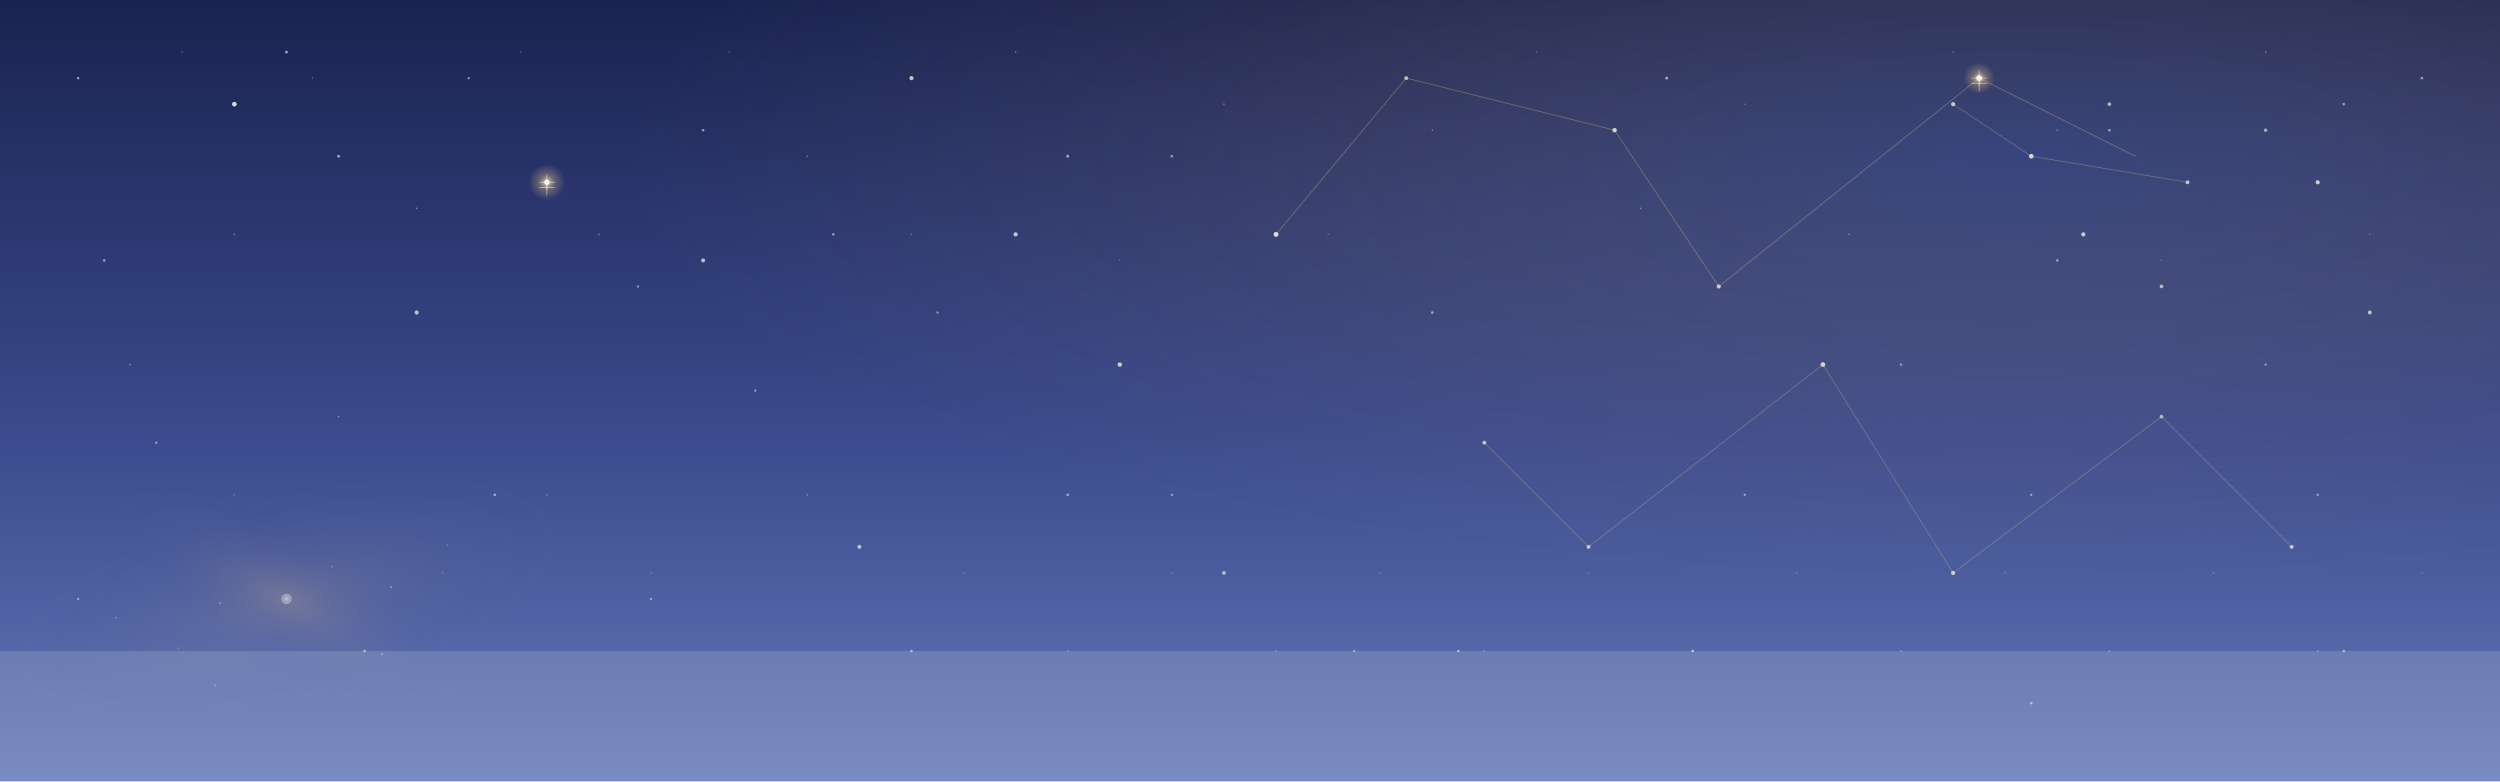
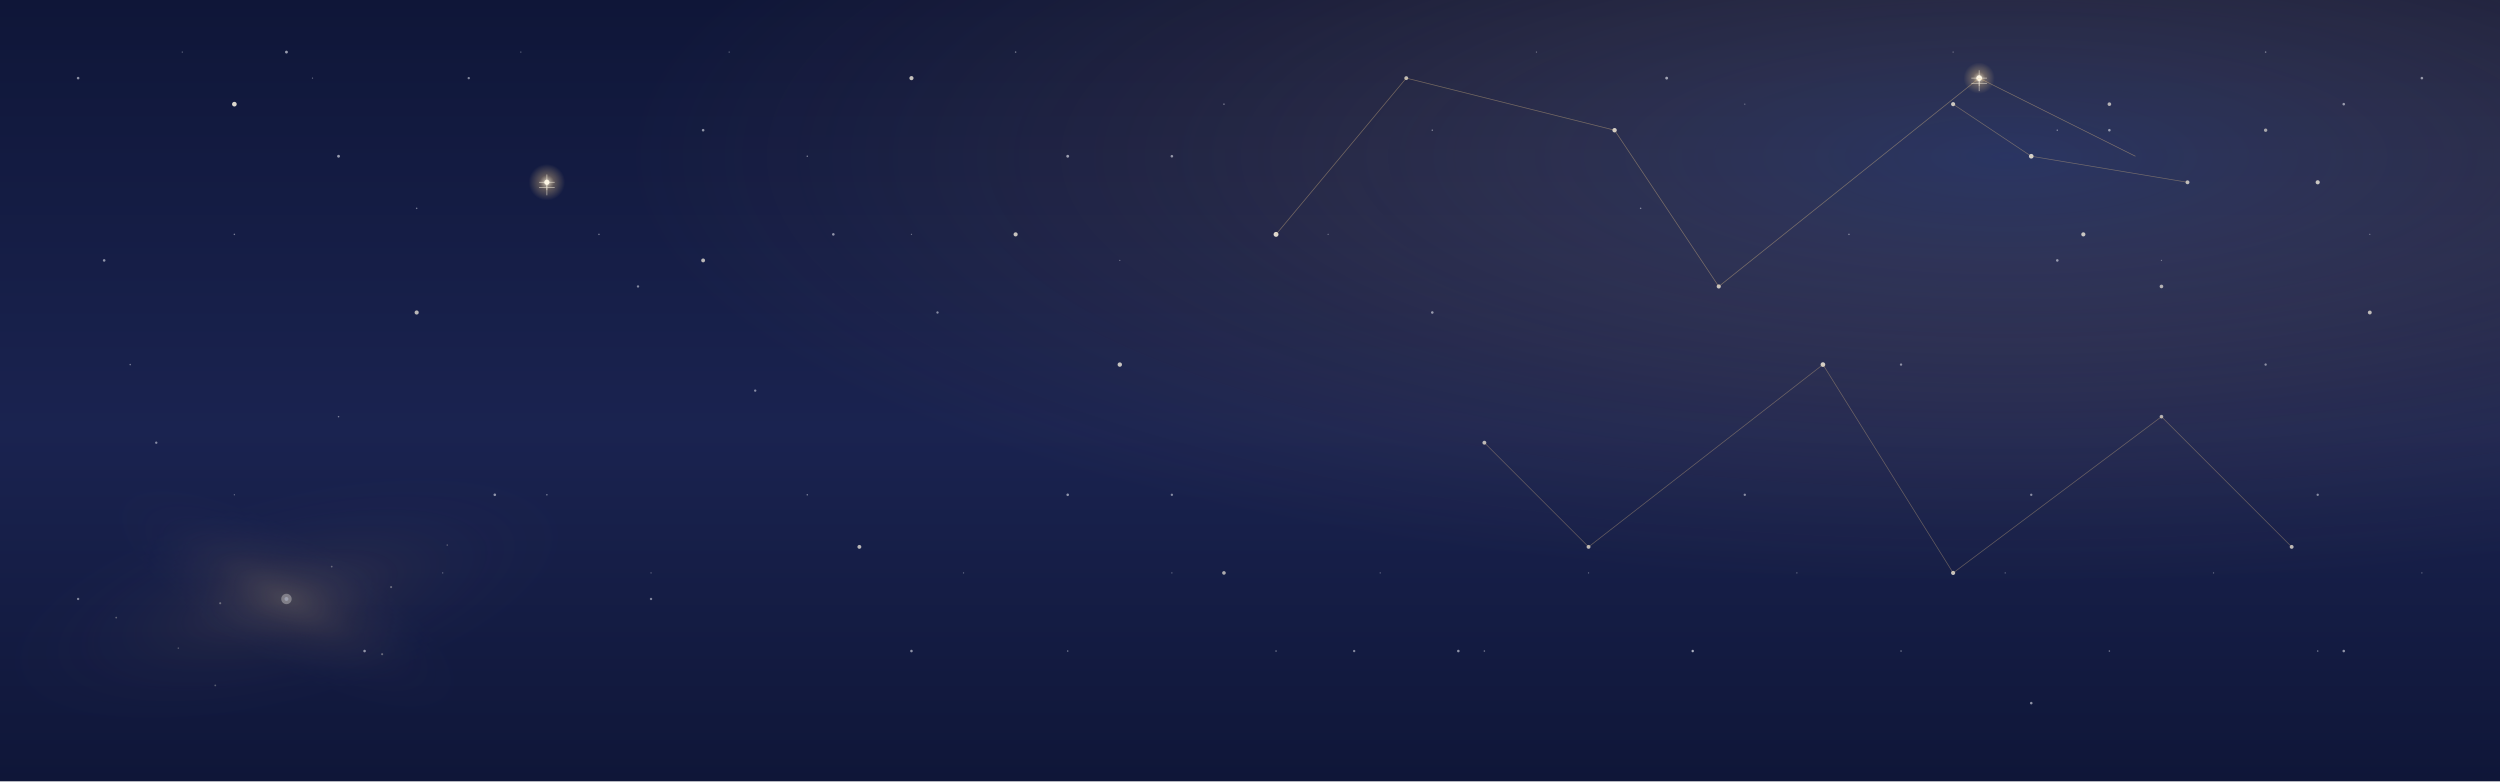
<svg xmlns="http://www.w3.org/2000/svg" viewBox="0 0 1920 600" preserveAspectRatio="xMidYMid slice">
  <defs>
    <linearGradient id="page-sky" x1="0%" y1="0%" x2="0%" y2="100%">
-       <stop offset="0%" stop-color="#1a2350" />
-       <stop offset="55%" stop-color="#3a4a8c" />
-       <stop offset="100%" stop-color="#6478b8" />
+       <stop offset="0%" stop-color="#0f1638" />
+       <stop offset="55%" stop-color="#1a2350" />
+       <stop offset="100%" stop-color="#0f1638" />
    </linearGradient>
    <radialGradient id="page-glow" cx="80%" cy="20%" r="55%">
      <stop offset="0%" stop-color="#6478b8" stop-opacity="0.28" />
      <stop offset="60%" stop-color="#d4a574" stop-opacity="0.08" />
      <stop offset="100%" stop-color="#d4a574" stop-opacity="0" />
    </radialGradient>
    <radialGradient id="page-galaxy" cx="50%" cy="50%" r="50%">
      <stop offset="0%" stop-color="#e6c285" stop-opacity="0.22" />
      <stop offset="40%" stop-color="#d4a574" stop-opacity="0.08" />
      <stop offset="100%" stop-color="#3a4a8c" stop-opacity="0" />
    </radialGradient>
    <radialGradient id="page-star-glow" cx="50%" cy="50%" r="50%">
      <stop offset="0%" stop-color="#fff8e6" stop-opacity="0.85" />
      <stop offset="40%" stop-color="#e6c285" stop-opacity="0.35" />
      <stop offset="100%" stop-color="#e6c285" stop-opacity="0" />
    </radialGradient>
  </defs>
  <rect width="1920" height="600" fill="url(#page-sky)" />
  <rect width="1920" height="600" fill="url(#page-glow)" />
  <g transform="translate(220, 460) rotate(-15)" opacity="0.6">
    <ellipse cx="0" cy="0" rx="220" ry="80" fill="url(#page-galaxy)" />
    <ellipse cx="0" cy="0" rx="150" ry="50" fill="url(#page-galaxy)" transform="rotate(45)" />
    <circle cx="0" cy="0" r="4" fill="#fff8e6" opacity="0.65" />
    <circle cx="0" cy="0" r="1.5" fill="#ffffff" opacity="0.9" />
    <circle cx="-130" cy="-20" r="0.7" fill="#fff8e6" opacity="0.55" />
    <circle cx="-90" cy="15" r="0.6" fill="#fff8e6" opacity="0.5" />
    <circle cx="-50" cy="-10" r="0.8" fill="#fff8e6" opacity="0.6" />
    <circle cx="40" cy="-15" r="0.7" fill="#fff8e6" opacity="0.55" />
    <circle cx="80" cy="12" r="0.8" fill="#fff8e6" opacity="0.6" />
    <circle cx="130" cy="-8" r="0.6" fill="#fff8e6" opacity="0.5" />
    <circle cx="-70" cy="50" r="0.7" fill="#fff8e6" opacity="0.5" />
    <circle cx="60" cy="60" r="0.8" fill="#fff8e6" opacity="0.6" />
  </g>
  <g fill="#fff8e6">
    <circle cx="1500" cy="80" r="1.6" opacity="0.75" />
    <circle cx="1560" cy="120" r="1.8" opacity="0.8" />
    <circle cx="1620" cy="80" r="1.4" opacity="0.65" />
    <circle cx="1680" cy="140" r="1.5" opacity="0.7" />
    <circle cx="1740" cy="100" r="1.3" opacity="0.6" />
    <circle cx="1600" cy="180" r="1.6" opacity="0.75" />
    <circle cx="1660" cy="220" r="1.4" opacity="0.65" />
  </g>
  <g stroke="#e6c285" stroke-width="0.5" opacity="0.4" fill="none">
    <line x1="1500" y1="80" x2="1560" y2="120" />
    <line x1="1560" y1="120" x2="1680" y2="140" />
  </g>
  <g>
    <circle cx="420" cy="140" r="14" fill="url(#page-star-glow)" />
    <circle cx="420" cy="140" r="2.0" fill="#fff8e6" opacity="0.95" />
    <line x1="420" y1="134" x2="420" y2="146" stroke="#fff8e6" stroke-width="0.6" opacity="0.6" />
    <line x1="414" y1="140" x2="426" y2="140" stroke="#fff8e6" stroke-width="0.6" opacity="0.6" />
    <circle cx="1520" cy="60" r="12" fill="url(#page-star-glow)" />
    <circle cx="1520" cy="60" r="2.2" fill="#fff8e6" opacity="0.95" />
    <line x1="1520" y1="54" x2="1520" y2="66" stroke="#fff8e6" stroke-width="0.6" opacity="0.6" />
    <line x1="1514" y1="60" x2="1526" y2="60" stroke="#fff8e6" stroke-width="0.6" opacity="0.6" />
  </g>
  <g fill="#fff8e6">
    <circle cx="180" cy="80" r="1.8" opacity="0.85" />
    <circle cx="700" cy="60" r="1.6" opacity="0.75" />
    <circle cx="980" cy="180" r="1.9" opacity="0.85" />
    <circle cx="1240" cy="100" r="1.7" opacity="0.8" />
    <circle cx="1780" cy="140" r="1.6" opacity="0.75" />
    <circle cx="320" cy="240" r="1.6" opacity="0.7" />
    <circle cx="860" cy="280" r="1.7" opacity="0.75" />
    <circle cx="1140" cy="340" r="1.5" opacity="0.7" />
    <circle cx="1400" cy="280" r="1.8" opacity="0.8" />
    <circle cx="1660" cy="320" r="1.4" opacity="0.65" />
    <circle cx="540" cy="200" r="1.5" opacity="0.7" />
    <circle cx="780" cy="180" r="1.6" opacity="0.75" />
    <circle cx="1080" cy="60" r="1.5" opacity="0.7" />
    <circle cx="1320" cy="220" r="1.6" opacity="0.75" />
    <circle cx="1820" cy="240" r="1.5" opacity="0.7" />
    <circle cx="660" cy="420" r="1.5" opacity="0.7" />
    <circle cx="940" cy="440" r="1.4" opacity="0.65" />
    <circle cx="1220" cy="420" r="1.5" opacity="0.7" />
    <circle cx="1500" cy="440" r="1.6" opacity="0.75" />
    <circle cx="1760" cy="420" r="1.5" opacity="0.7" />
  </g>
  <g fill="#f4f5fb">
    <circle cx="80" cy="200" r="1.0" opacity="0.55" />
    <circle cx="260" cy="120" r="1.1" opacity="0.6" />
    <circle cx="490" cy="220" r="0.9" opacity="0.5" />
    <circle cx="640" cy="180" r="1.0" opacity="0.55" />
    <circle cx="820" cy="120" r="1.1" opacity="0.6" />
    <circle cx="900" cy="120" r="1.0" opacity="0.55" />
    <circle cx="1280" cy="60" r="1.1" opacity="0.6" />
    <circle cx="1580" cy="200" r="1.0" opacity="0.55" />
    <circle cx="1800" cy="80" r="1.0" opacity="0.55" />
    <circle cx="120" cy="340" r="0.9" opacity="0.5" />
    <circle cx="380" cy="380" r="1.0" opacity="0.55" />
    <circle cx="580" cy="300" r="0.9" opacity="0.5" />
    <circle cx="820" cy="380" r="1.0" opacity="0.55" />
    <circle cx="1040" cy="500" r="0.9" opacity="0.5" />
    <circle cx="1300" cy="500" r="1.0" opacity="0.55" />
    <circle cx="1560" cy="380" r="0.9" opacity="0.5" />
    <circle cx="1800" cy="500" r="1.0" opacity="0.55" />
    <circle cx="60" cy="60" r="1.0" opacity="0.55" />
    <circle cx="220" cy="40" r="1.1" opacity="0.6" />
    <circle cx="360" cy="60" r="0.9" opacity="0.5" />
    <circle cx="540" cy="100" r="1.0" opacity="0.55" />
    <circle cx="720" cy="240" r="0.9" opacity="0.5" />
    <circle cx="1100" cy="240" r="1.0" opacity="0.55" />
    <circle cx="1460" cy="280" r="0.9" opacity="0.5" />
    <circle cx="1620" cy="100" r="1.0" opacity="0.55" />
    <circle cx="1740" cy="280" r="0.9" opacity="0.5" />
    <circle cx="1860" cy="60" r="1.0" opacity="0.55" />
    <circle cx="60" cy="460" r="0.9" opacity="0.5" />
    <circle cx="280" cy="500" r="1.0" opacity="0.55" />
    <circle cx="500" cy="460" r="0.9" opacity="0.5" />
    <circle cx="700" cy="500" r="1.0" opacity="0.55" />
    <circle cx="900" cy="380" r="0.9" opacity="0.5" />
    <circle cx="1120" cy="500" r="1.0" opacity="0.55" />
    <circle cx="1340" cy="380" r="0.9" opacity="0.5" />
    <circle cx="1560" cy="540" r="1.0" opacity="0.55" />
    <circle cx="1780" cy="380" r="0.9" opacity="0.5" />
  </g>
  <g fill="#f4f5fb">
    <circle cx="140" cy="40" r="0.5" opacity="0.4" />
    <circle cx="180" cy="180" r="0.6" opacity="0.45" />
    <circle cx="240" cy="60" r="0.5" opacity="0.4" />
    <circle cx="320" cy="160" r="0.6" opacity="0.45" />
    <circle cx="400" cy="40" r="0.5" opacity="0.4" />
    <circle cx="460" cy="180" r="0.6" opacity="0.45" />
    <circle cx="560" cy="40" r="0.5" opacity="0.4" />
    <circle cx="620" cy="120" r="0.6" opacity="0.45" />
    <circle cx="700" cy="180" r="0.5" opacity="0.4" />
    <circle cx="780" cy="40" r="0.6" opacity="0.45" />
    <circle cx="860" cy="200" r="0.5" opacity="0.4" />
    <circle cx="940" cy="80" r="0.6" opacity="0.45" />
    <circle cx="1020" cy="180" r="0.5" opacity="0.4" />
    <circle cx="1100" cy="100" r="0.6" opacity="0.45" />
    <circle cx="1180" cy="40" r="0.5" opacity="0.4" />
    <circle cx="1260" cy="160" r="0.6" opacity="0.45" />
    <circle cx="1340" cy="80" r="0.5" opacity="0.4" />
    <circle cx="1420" cy="180" r="0.6" opacity="0.45" />
    <circle cx="1500" cy="40" r="0.5" opacity="0.4" />
    <circle cx="1580" cy="100" r="0.6" opacity="0.45" />
    <circle cx="1660" cy="200" r="0.5" opacity="0.4" />
    <circle cx="1740" cy="40" r="0.6" opacity="0.45" />
    <circle cx="1820" cy="180" r="0.5" opacity="0.4" />
    <circle cx="100" cy="280" r="0.6" opacity="0.45" />
    <circle cx="180" cy="380" r="0.5" opacity="0.4" />
    <circle cx="260" cy="320" r="0.6" opacity="0.45" />
    <circle cx="340" cy="440" r="0.5" opacity="0.4" />
    <circle cx="420" cy="380" r="0.6" opacity="0.45" />
    <circle cx="500" cy="440" r="0.5" opacity="0.4" />
    <circle cx="620" cy="380" r="0.6" opacity="0.45" />
    <circle cx="740" cy="440" r="0.5" opacity="0.4" />
    <circle cx="820" cy="500" r="0.6" opacity="0.45" />
    <circle cx="900" cy="440" r="0.5" opacity="0.4" />
    <circle cx="980" cy="500" r="0.6" opacity="0.45" />
    <circle cx="1060" cy="440" r="0.5" opacity="0.4" />
    <circle cx="1140" cy="500" r="0.6" opacity="0.45" />
    <circle cx="1220" cy="440" r="0.5" opacity="0.4" />
    <circle cx="1300" cy="500" r="0.6" opacity="0.45" />
    <circle cx="1380" cy="440" r="0.5" opacity="0.4" />
    <circle cx="1460" cy="500" r="0.6" opacity="0.45" />
    <circle cx="1540" cy="440" r="0.5" opacity="0.4" />
    <circle cx="1620" cy="500" r="0.6" opacity="0.45" />
    <circle cx="1700" cy="440" r="0.5" opacity="0.4" />
    <circle cx="1780" cy="500" r="0.6" opacity="0.45" />
    <circle cx="1860" cy="440" r="0.5" opacity="0.4" />
  </g>
  <g stroke="#e6c285" stroke-width="0.5" opacity="0.45" fill="none">
    <line x1="980" y1="180" x2="1080" y2="60" />
    <line x1="1080" y1="60" x2="1240" y2="100" />
    <line x1="1240" y1="100" x2="1320" y2="220" />
    <line x1="1320" y1="220" x2="1520" y2="60" />
    <line x1="1520" y1="60" x2="1640" y2="120" />
  </g>
  <g stroke="#e6c285" stroke-width="0.5" opacity="0.4" fill="none">
    <line x1="1140" y1="340" x2="1220" y2="420" />
    <line x1="1220" y1="420" x2="1400" y2="280" />
    <line x1="1400" y1="280" x2="1500" y2="440" />
    <line x1="1500" y1="440" x2="1660" y2="320" />
    <line x1="1660" y1="320" x2="1760" y2="420" />
  </g>
  <g stroke="#fff8e6" stroke-width="0.6" opacity="0.6">
    <line x1="420" y1="138" x2="420" y2="150" />
    <line x1="414" y1="144" x2="426" y2="144" />
    <line x1="1520" y1="58" x2="1520" y2="70" />
    <line x1="1514" y1="64" x2="1526" y2="64" />
  </g>
-   <rect y="500" width="1920" height="100" fill="#f4f5fb" opacity="0.15" />
</svg>
